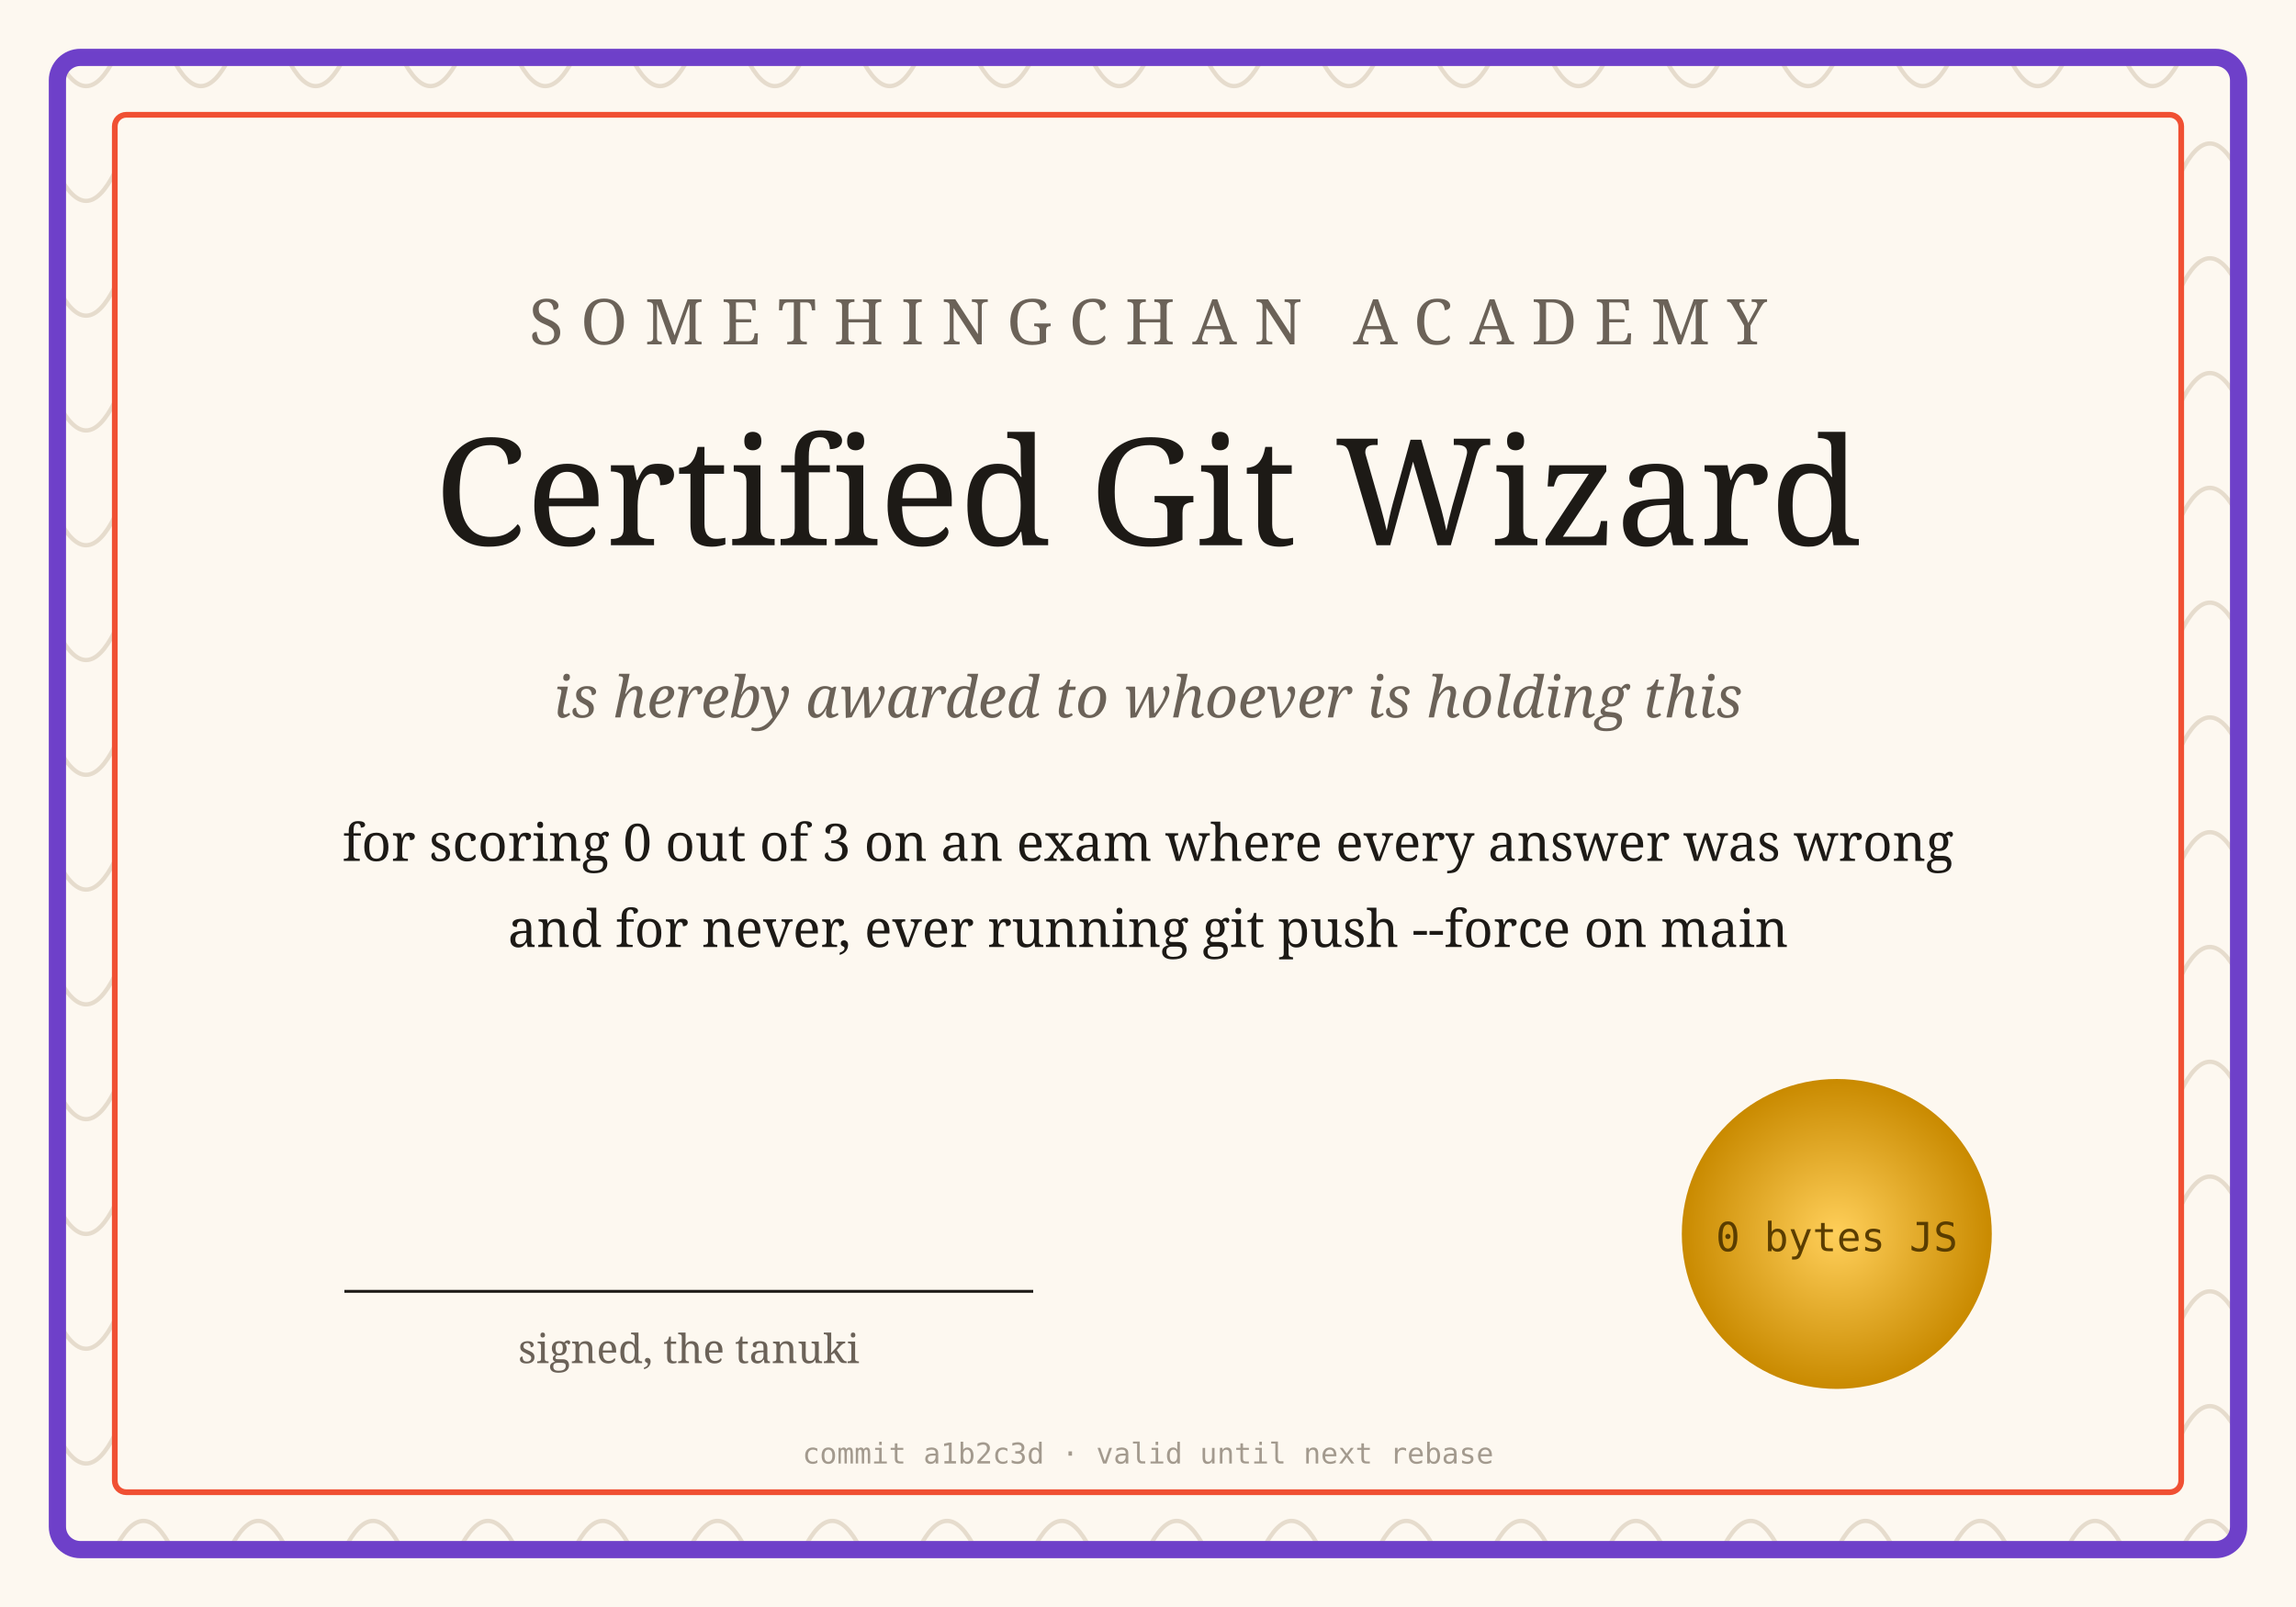
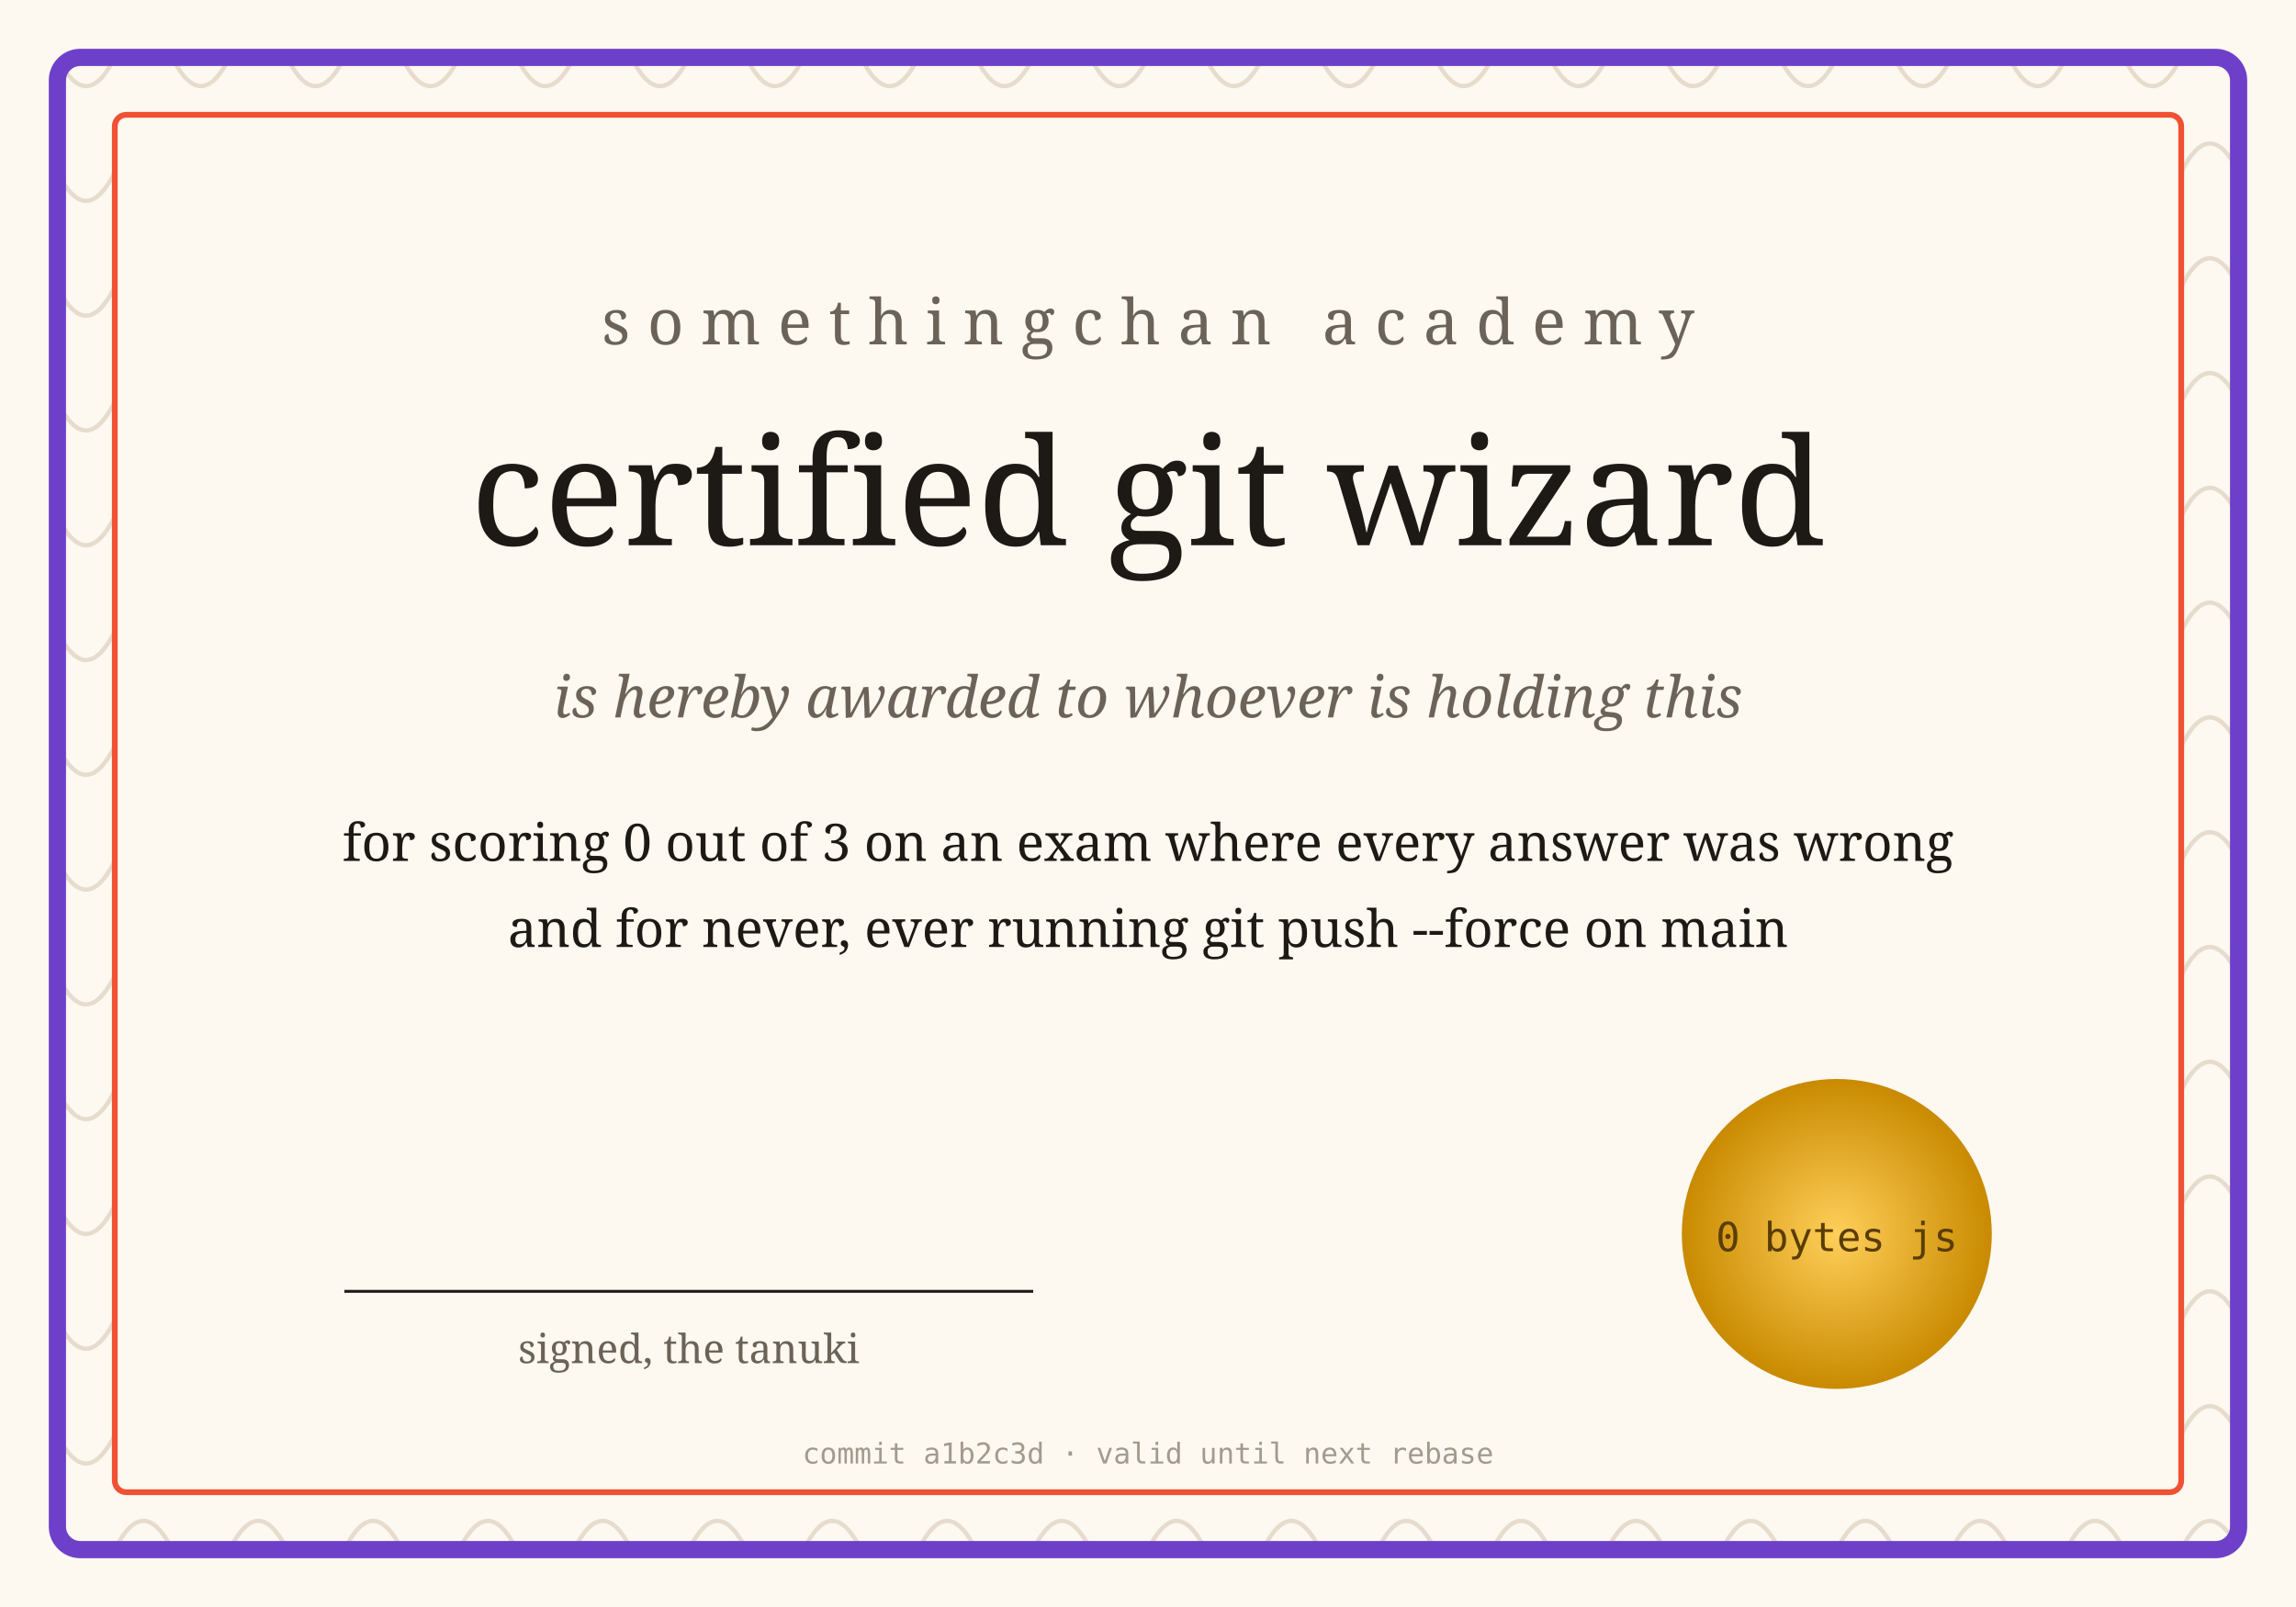
<svg xmlns="http://www.w3.org/2000/svg" viewBox="0 0 800 560" font-family="Georgia, serif">
  <defs>
    <pattern id="guil" width="40" height="40" patternUnits="userSpaceOnUse">
      <path d="M0 20 Q10 0 20 20 T40 20" fill="none" stroke="#e6dccd" stroke-width="1.5" />
    </pattern>
    <radialGradient id="seal">
      <stop offset="0" stop-color="#ffcf5a" />
      <stop offset="1" stop-color="#c98a00" />
    </radialGradient>
  </defs>
  <rect width="800" height="560" fill="#fdf8f0" />
  <rect x="20" y="20" width="760" height="520" fill="url(#guil)" stroke="#6e40c9" stroke-width="6" rx="8" />
  <rect x="40" y="40" width="720" height="480" fill="#fdf8f0" stroke="#f05033" stroke-width="2" rx="4" />
-   <text x="400" y="120" text-anchor="middle" font-size="22" fill="#6b6258" letter-spacing="6">SOMETHINGCHAN ACADEMY</text>
-   <text x="400" y="190" text-anchor="middle" font-size="52" fill="#1d1a16">Certified Git Wizard</text>
+   <text x="400" y="120" text-anchor="middle" font-size="22" fill="#6b6258" letter-spacing="6">somethingchan academy</text>
+   <text x="400" y="190" text-anchor="middle" font-size="52" fill="#1d1a16">certified git wizard</text>
  <text x="400" y="250" text-anchor="middle" font-size="20" fill="#6b6258" font-style="italic">is hereby awarded to whoever is holding this</text>
  <text x="400" y="300" text-anchor="middle" font-size="18" fill="#1d1a16">for scoring 0 out of 3 on an exam where every answer was wrong</text>
  <text x="400" y="330" text-anchor="middle" font-size="18" fill="#1d1a16">and for never, ever running git push --force on main</text>
  <g transform="translate(640 430)">
    <circle r="54" fill="url(#seal)">
      <animateTransform attributeName="transform" type="rotate" from="0" to="360" dur="20s" repeatCount="indefinite" />
    </circle>
-     <text y="6" text-anchor="middle" font-size="14" fill="#5a3d00" font-family="Consolas, monospace">0 bytes JS</text>
+     <text y="6" text-anchor="middle" font-size="14" fill="#5a3d00" font-family="Consolas, monospace">0 bytes js</text>
  </g>
  <line x1="120" y1="450" x2="360" y2="450" stroke="#1d1a16" />
  <text x="240" y="475" text-anchor="middle" font-size="14" fill="#6b6258">signed, the tanuki</text>
  <text x="400" y="510" text-anchor="middle" font-size="10" fill="#a39a8e" font-family="Consolas, monospace">commit a1b2c3d · valid until next rebase</text>
</svg>
